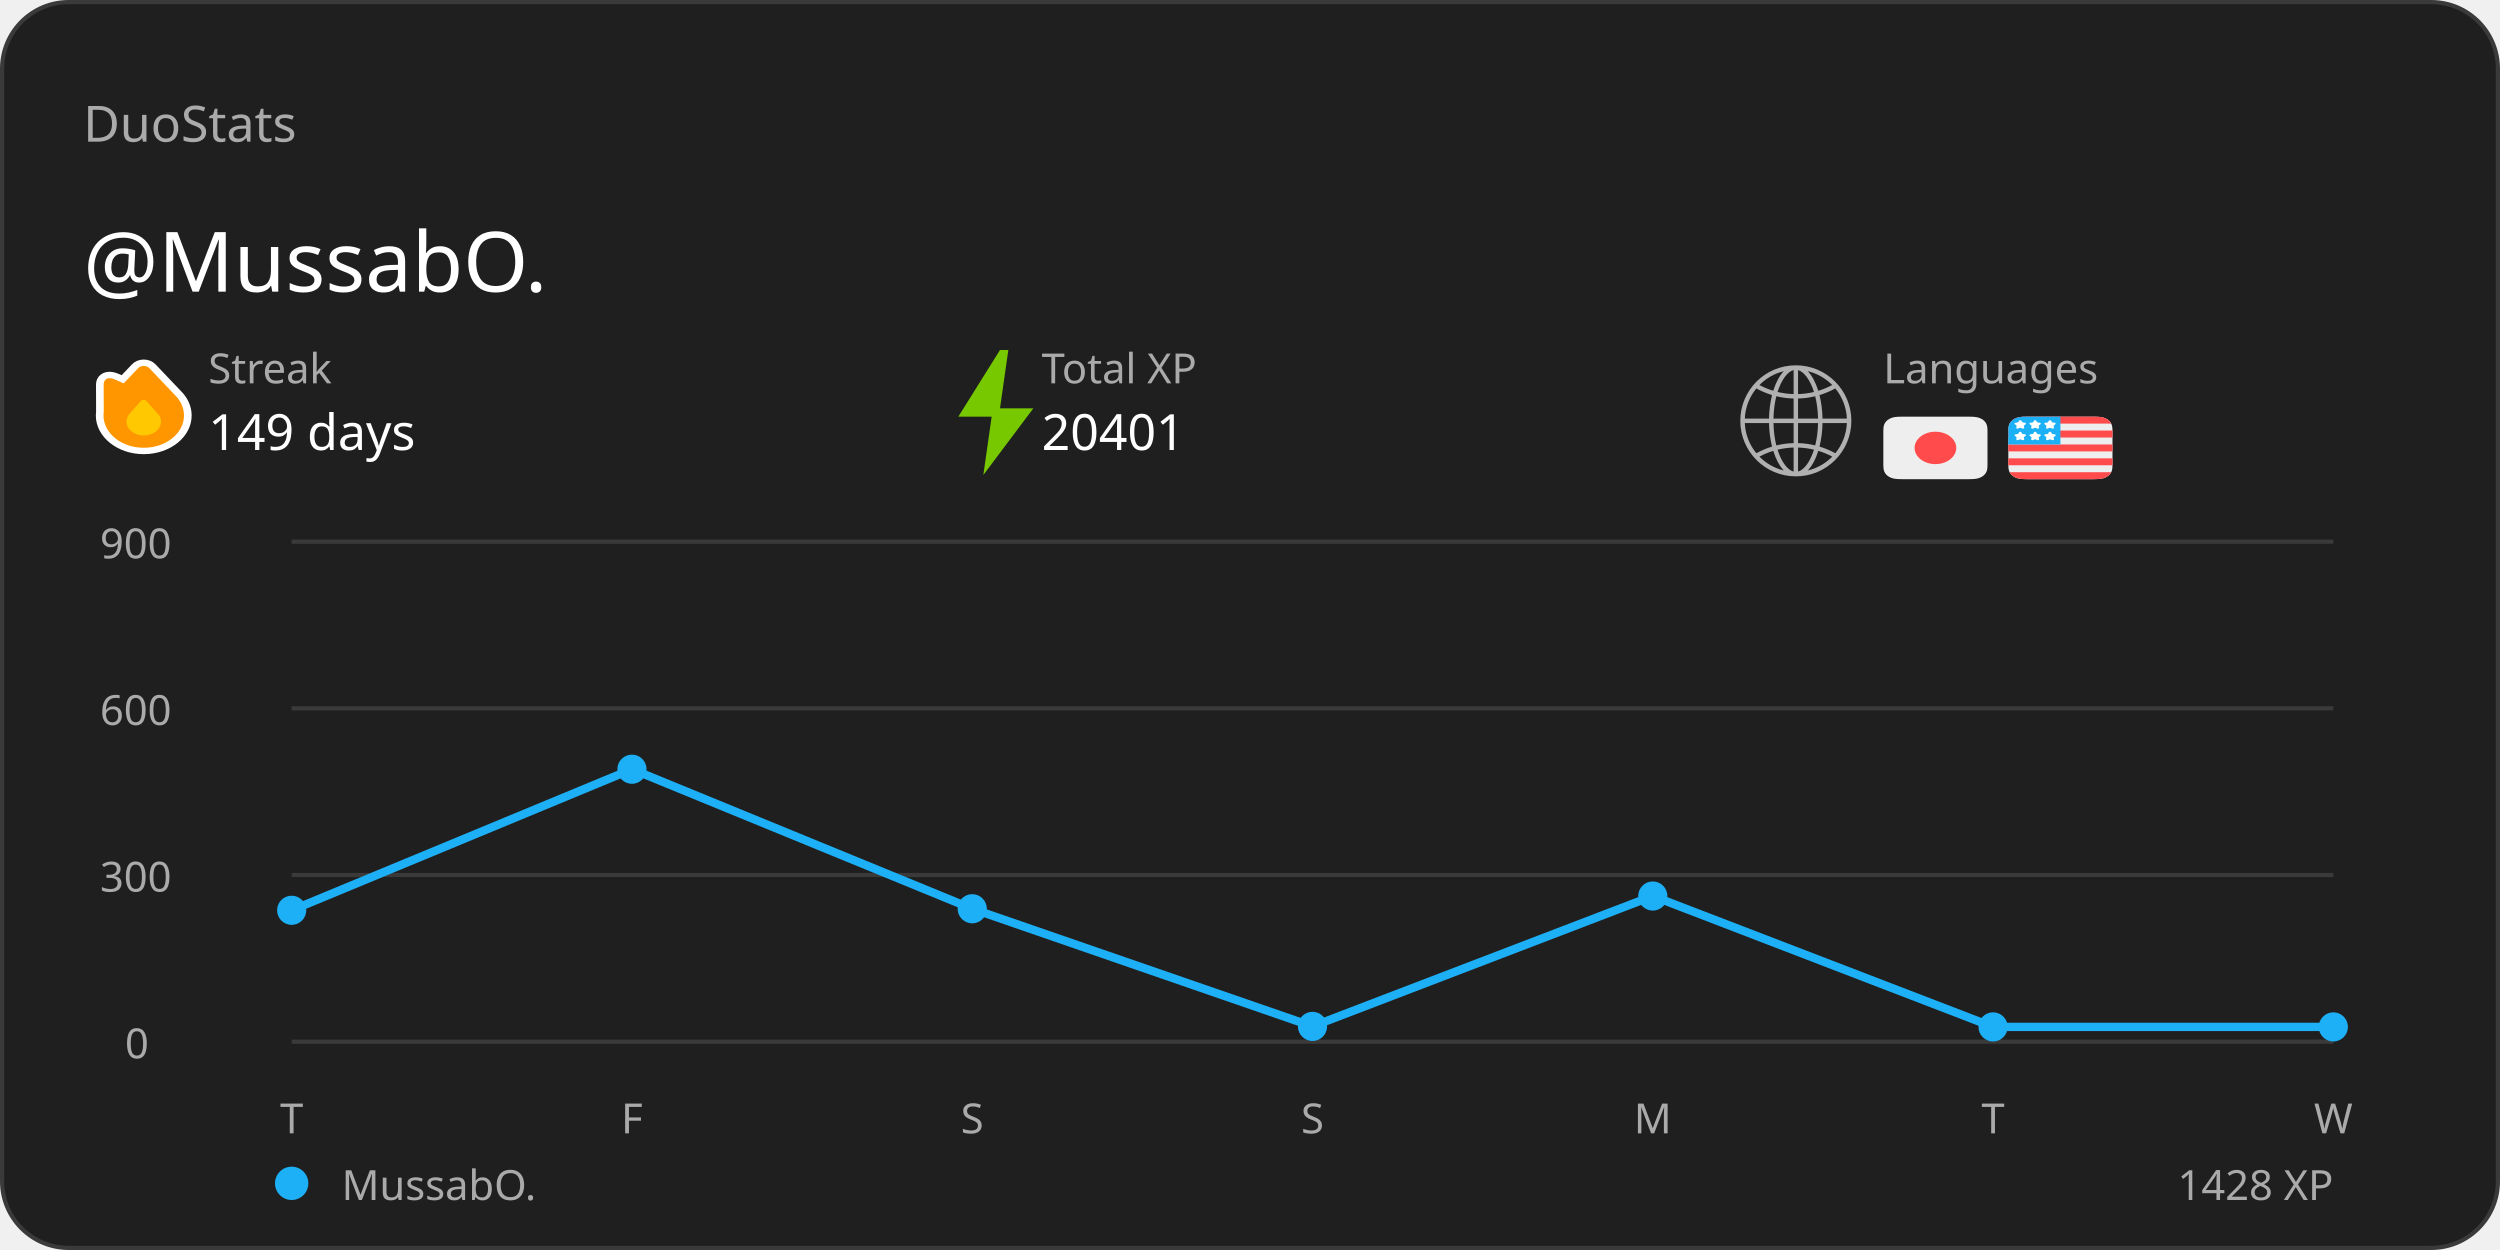
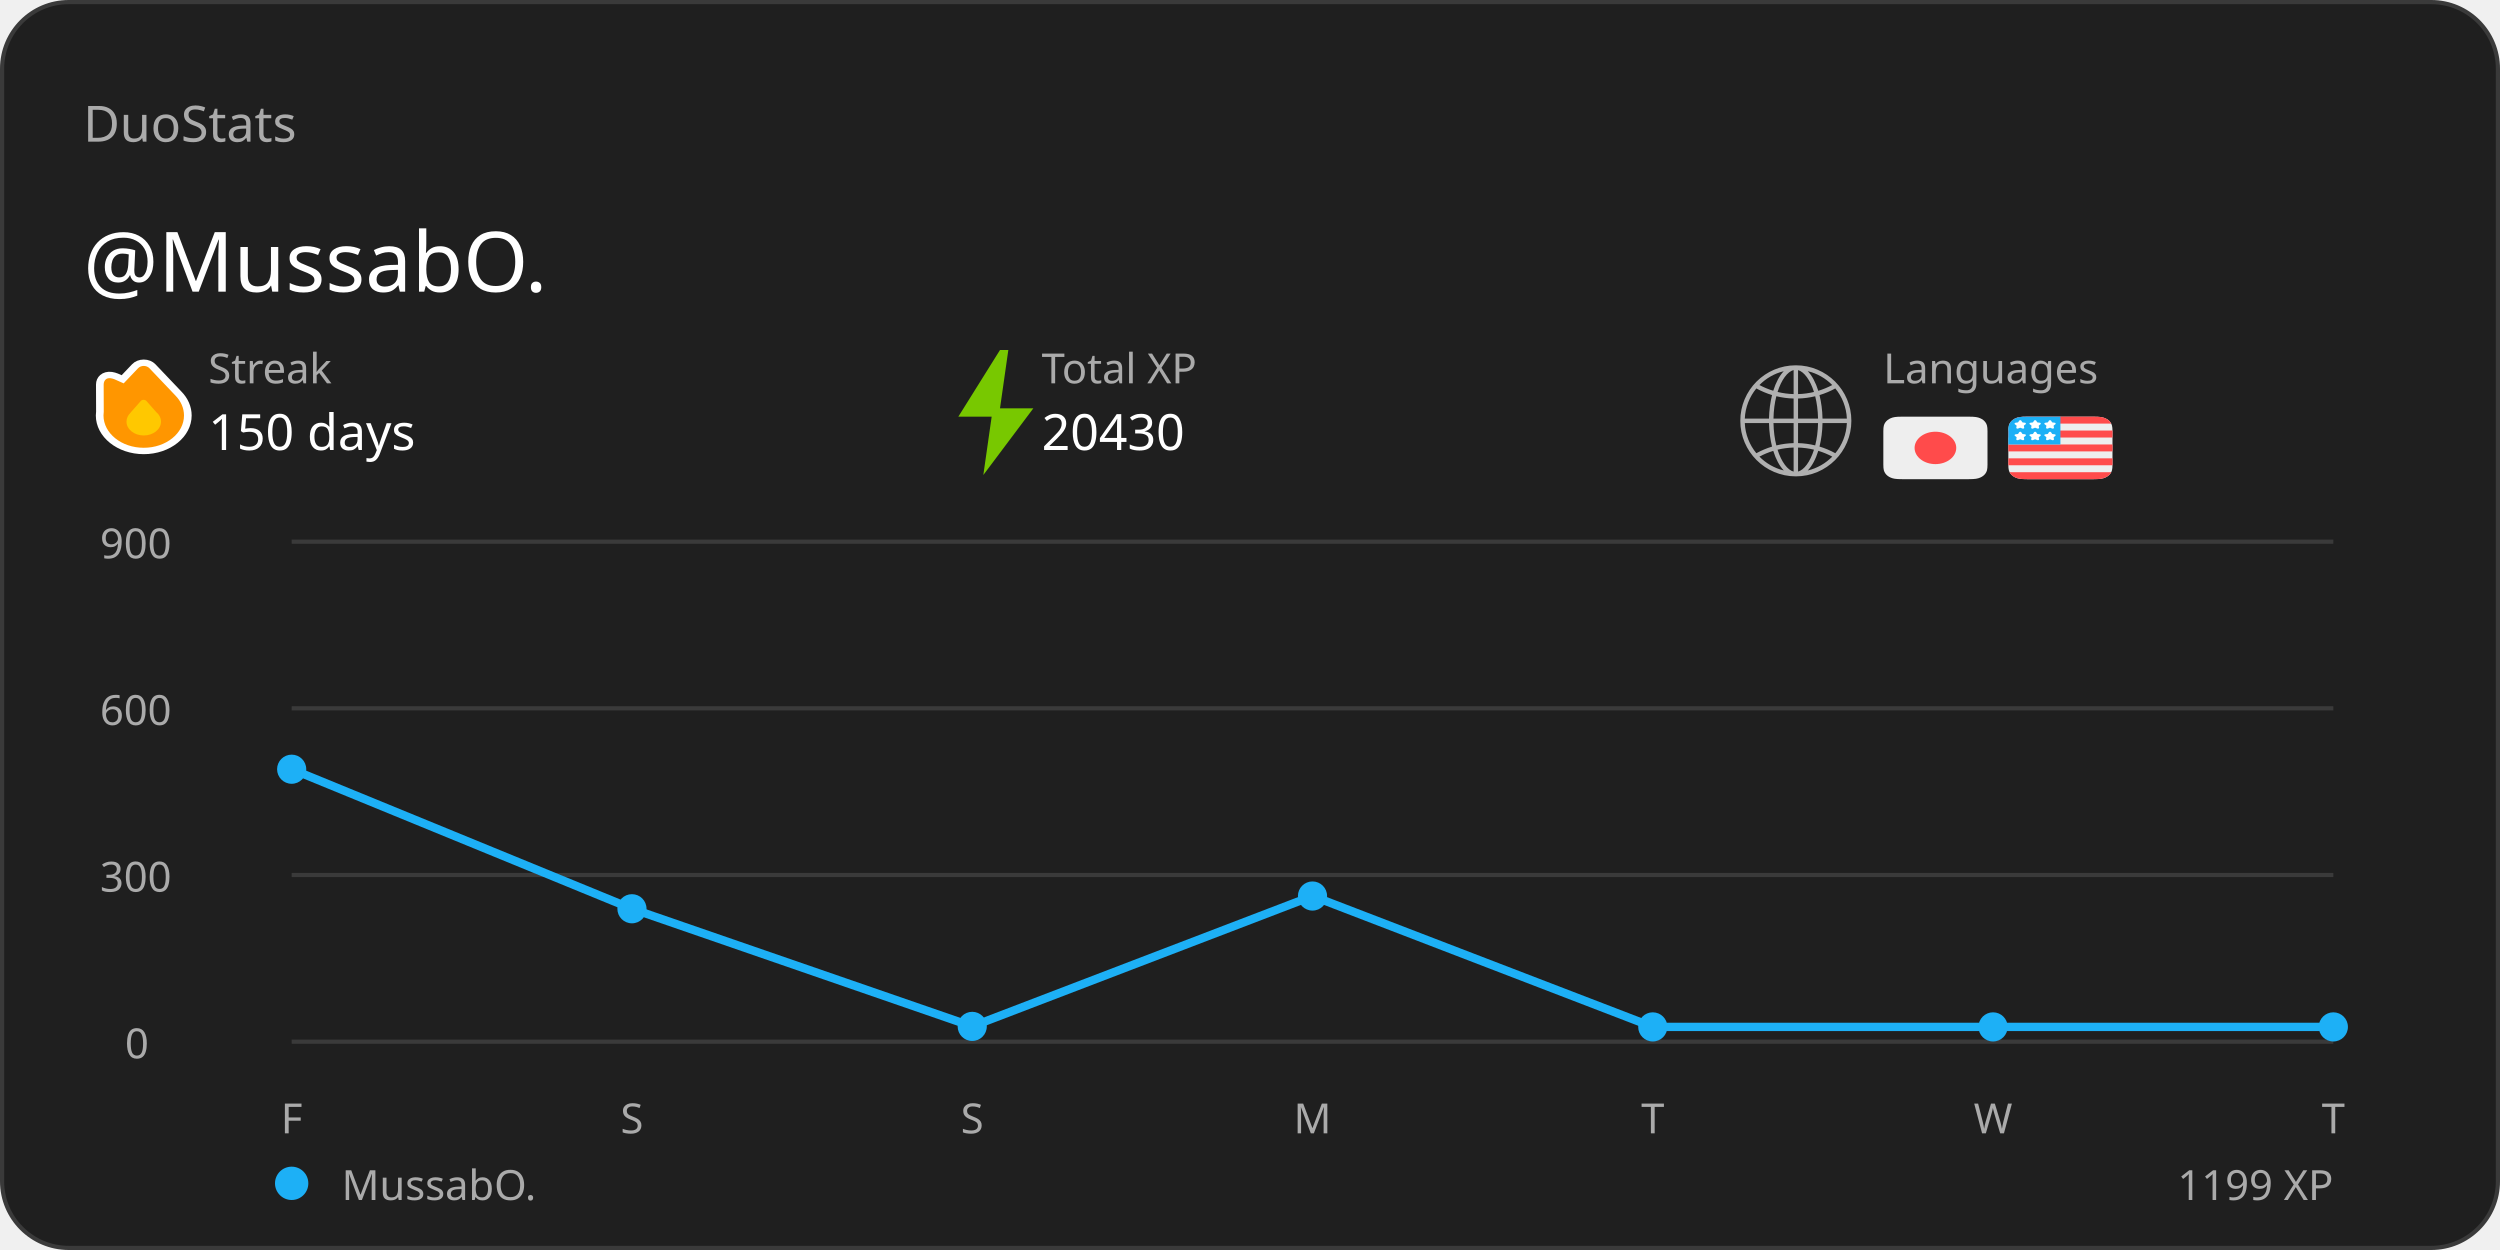
<svg xmlns="http://www.w3.org/2000/svg" width="600" height="300" viewBox="0 0 600 300">
  <rect x="0.5" y="0.5" width="599" height="299" rx="16" fill="#1F1F1F" stroke="#3A3A3A" />
  <text x="20" y="34" fill="#AAAAAA" font-size="12" font-family="DIN Round Pro, system-ui, sans-serif">DuoStats</text>
  <text x="20" y="70" fill="#FFFFFF" font-size="20" font-family="DIN Round Pro, system-ui, sans-serif">@MussabO.</text>
  <g transform="translate(23, 86) scale(0.92, 0.7666667)">
    <g id="Page-1" stroke="none" stroke-width="1" fill="none" fill-rule="evenodd">
      <g id="streak" transform="translate(1, 1)" fill-rule="nonzero">
        <g id="Group" fill="#FF9600" stroke="#FFFFFF" stroke-width="2">
          <path d="M0.068,15.675 L0.044,7.216 C0.039,5.334 1.25,3.942 3.056,4.246 C3.413,4.306 3.998,4.491 4.306,4.656 L5.997,5.561 L9.247,1.464 C9.793,0.776 10.622,0.376 11.5,0.376 C12.378,0.376 13.207,0.776 13.753,1.464 L20.523,10 C22.123,11.939 22.999,14.375 23,16.889 C23,23.034 17.843,28 11.5,28 C5.157,28 0,23.034 0,16.889 C0,16.481 0.023,16.076 0.068,15.675 Z" id="Path" />
        </g>
        <g id="Group" transform="translate(7, 11)" fill="#FFC800">
          <path d="M1.012,5.077 C1.026,5.04 1.046,5.005 1.069,4.973 L3.719,1.364 C3.893,1.127 4.17,0.987 4.464,0.987 C4.758,0.987 5.035,1.127 5.209,1.364 L7.732,4.8 C8.541,5.595 8.998,6.681 9,7.815 C9,10.208 6.985,12.148 4.5,12.148 C2.015,12.148 0,10.208 0,7.815 C0,6.776 0.38,5.823 1.012,5.077 L1.012,5.077 Z" id="Path" />
        </g>
      </g>
    </g>
  </g>
  <text x="50" y="92" fill="#AAAAAA" font-size="10" font-family="DIN Round Pro, system-ui, sans-serif">Streak</text>
-   <text x="50" y="108" fill="#FFFFFF" font-size="12" font-family="DIN Round Pro, system-ui, sans-serif">149 days</text>
+   <text x="50" y="108" fill="#FFFFFF" font-size="12" font-family="DIN Round Pro, system-ui, sans-serif">150 days</text>
  <path d="M240 84 230 100h8l-2 14 12-16h-8l2-14z" fill="#78C800" />
  <text x="250" y="92" fill="#AAAAAA" font-size="10" font-family="DIN Round Pro, system-ui, sans-serif">Total XP</text>
-   <text x="250" y="108" fill="#FFFFFF" font-size="12" font-family="DIN Round Pro, system-ui, sans-serif">20401</text>
+   <text x="250" y="108" fill="#FFFFFF" font-size="12" font-family="DIN Round Pro, system-ui, sans-serif">20430</text>
  <g transform="translate(415, 85) scale(1.0, 1.0)">
    <g id="SVGRepo_bgCarrier" stroke-width="0" />
    <g id="SVGRepo_tracerCarrier" stroke-linecap="round" stroke-linejoin="round" />
    <g id="SVGRepo_iconCarrier">
      <g id="icomoon-ignore"> </g>
      <path d="M16 2.672c-0.004 0-0.007 0-0.011 0-0.002 0-0.003 0-0.005 0-0.005 0-0.010 0.001-0.016 0.001-7.347 0.017-13.296 5.977-13.296 13.327 0 7.348 5.949 13.309 13.296 13.327 0.005 0 0.010 0.001 0.016 0.001 0.002 0 0.004 0 0.005 0 0.004 0 0.008 0 0.011 0 7.36 0 13.328-5.968 13.328-13.328s-5.968-13.328-13.328-13.328zM16.533 10.648c1.413-0.039 2.788-0.225 4.112-0.548 0.399 1.571 0.647 3.382 0.686 5.367h-4.798v-4.819zM16.533 9.582v-5.759c1.437 0.398 2.893 2.314 3.821 5.252-1.231 0.297-2.509 0.47-3.821 0.507zM15.467 3.81v5.772c-1.323-0.037-2.611-0.213-3.852-0.515 0.936-2.956 2.405-4.879 3.852-5.256zM15.467 10.647v4.82h-4.831c0.039-1.988 0.287-3.801 0.687-5.373 1.334 0.326 2.72 0.515 4.144 0.553zM9.563 15.467h-5.811c0.118-2.741 1.139-5.252 2.773-7.241 1.187 0.654 2.446 1.189 3.766 1.589-0.431 1.7-0.689 3.617-0.728 5.652zM9.563 16.533c0.039 2.034 0.297 3.951 0.728 5.651-1.319 0.401-2.579 0.936-3.766 1.59-1.635-1.989-2.656-4.5-2.773-7.241h5.811zM10.636 16.533h4.831v4.814c-1.424 0.038-2.81 0.228-4.145 0.555-0.399-1.571-0.647-3.383-0.686-5.369zM15.467 22.412v5.778c-1.448-0.378-2.919-2.303-3.854-5.263 1.241-0.302 2.53-0.478 3.854-0.515zM16.533 28.178v-5.765c1.313 0.038 2.591 0.211 3.822 0.508-0.928 2.941-2.384 4.86-3.822 5.257zM16.533 21.347v-4.814h4.798c-0.039 1.983-0.286 3.791-0.684 5.361-1.325-0.323-2.7-0.51-4.113-0.548zM22.404 16.533h5.845c-0.118 2.741-1.138 5.251-2.773 7.24-1.197-0.658-2.467-1.197-3.797-1.599 0.43-1.698 0.687-3.611 0.726-5.64zM22.404 15.467c-0.039-2.033-0.297-3.946-0.727-5.646 1.33-0.402 2.599-0.94 3.795-1.598 1.636 1.989 2.658 4.501 2.776 7.244h-5.845zM24.738 7.409c-1.061 0.564-2.18 1.031-3.35 1.385-0.623-2.005-1.498-3.642-2.533-4.717 2.27 0.545 4.297 1.719 5.883 3.332zM13.103 4.087c-1.029 1.073-1.9 2.702-2.521 4.697-1.158-0.353-2.268-0.815-3.319-1.375 1.575-1.602 3.587-2.774 5.84-3.322zM7.259 24.587c1.052-0.561 2.163-1.024 3.322-1.377 0.621 1.997 1.492 3.629 2.522 4.702-2.255-0.549-4.268-1.721-5.844-3.326zM18.855 27.922c1.036-1.075 1.911-2.712 2.535-4.721 1.17 0.355 2.29 0.82 3.351 1.387-1.586 1.614-3.614 2.791-5.886 3.334z" fill="#b0b0b0"> </path>
    </g>
  </g>
  <text x="452" y="92" fill="#AAAAAA" font-size="10" font-family="DIN Round Pro, system-ui, sans-serif">Languages</text>
  <g transform="translate(452, 100) scale(0.3571429, 0.2777778)">
    <g clip-path="url(#clip0_129_1008)">
      <path fill-rule="evenodd" clip-rule="evenodd" d="M12.563 0H57.437C61.805 0 63.389 0.455 64.987 1.309C66.584 2.163 67.837 3.416 68.691 5.013C69.545 6.61 70 8.195 70 12.563V41.437C70 45.805 69.545 47.389 68.691 48.986C67.837 50.584 66.584 51.837 64.987 52.691C63.389 53.545 61.805 54 57.437 54H12.563C8.195 54 6.61 53.545 5.013 52.691C3.416 51.837 2.163 50.584 1.309 48.986C0.455 47.389 0 45.805 0 41.437V12.563C0 8.195 0.455 6.61 1.309 5.013C2.163 3.416 3.416 2.163 5.013 1.309C6.61 0.455 8.195 0 12.563 0Z" fill="#EEEEEE" />
      <path d="M35 41C42.732 41 49 34.732 49 27C49 19.268 42.732 13 35 13C27.268 13 21 19.268 21 27C21 34.732 27.268 41 35 41Z" fill="#FF4B4B" />
    </g>
    <defs>
      <clipPath id="clip0_129_1008">
        <rect width="70" height="54" fill="white" />
      </clipPath>
    </defs>
  </g>
  <g transform="translate(482, 100) scale(0.3571429, 0.2777778)">
    <g clip-path="url(#clip0_129_593)">
      <path fill-rule="evenodd" clip-rule="evenodd" d="M12.563 0H57.437C61.805 0 63.389 0.455 64.987 1.309C66.584 2.163 67.837 3.416 68.691 5.013C69.545 6.61 70 8.195 70 12.563V41.437C70 45.805 69.545 47.389 68.691 48.986C67.837 50.584 66.584 51.837 64.987 52.691C63.389 53.545 61.805 54 57.437 54H12.563C8.195 54 6.61 53.545 5.013 52.691C3.416 51.837 2.163 50.584 1.309 48.986C0.455 47.389 0 45.805 0 41.437V12.563C0 8.195 0.455 6.61 1.309 5.013C2.163 3.416 3.416 2.163 5.013 1.309C6.61 0.455 8.195 0 12.563 0Z" fill="#EEEEEE" />
      <path fill-rule="evenodd" clip-rule="evenodd" d="M12.563 0H57.437C61.805 0 63.389 0.455 64.987 1.309C66.584 2.163 67.837 3.416 68.691 5.013C68.863 5.335 69.019 5.656 69.158 6H0.842C0.981 5.656 1.137 5.335 1.309 5.013C2.163 3.416 3.416 2.163 5.013 1.309C6.61 0.455 8.195 0 12.563 0Z" fill="#FF4B4B" />
      <path fill-rule="evenodd" clip-rule="evenodd" d="M69.997 12C69.999 12.182 70 12.37 70 12.563V18H0V12.563C0 12.37 0.001 12.182 0.003 12H69.997Z" fill="#FF4B4B" />
      <path fill-rule="evenodd" clip-rule="evenodd" d="M70 24V30H0V24H70Z" fill="#FF4B4B" />
      <path fill-rule="evenodd" clip-rule="evenodd" d="M70 41.437C70 41.63 69.999 41.818 69.997 42H0.003C0.001 41.818 0 41.63 0 41.437V36H70V41.437Z" fill="#FF4B4B" />
      <path fill-rule="evenodd" clip-rule="evenodd" d="M69.158 48C69.019 48.344 68.863 48.665 68.691 48.986C67.837 50.584 66.584 51.837 64.987 52.691C63.389 53.545 61.805 54 57.437 54H12.563C8.195 54 6.61 53.545 5.013 52.691C3.416 51.837 2.163 50.584 1.309 48.986C1.137 48.665 0.981 48.344 0.842 48H69.158Z" fill="#FF4B4B" />
      <path fill-rule="evenodd" clip-rule="evenodd" d="M12.563 0H35V24H0V12.563C0 8.195 0.455 6.61 1.309 5.013C2.163 3.416 3.416 2.163 5.013 1.309C6.61 0.455 8.195 0 12.563 0Z" fill="#1CB0F6" />
      <path d="M27.806 9.602L26.531 10.273C26.13 10.483 25.635 10.329 25.424 9.929C25.341 9.769 25.312 9.586 25.342 9.409L25.586 7.988C25.609 7.853 25.564 7.715 25.466 7.62L24.434 6.614C24.11 6.298 24.103 5.779 24.419 5.455C24.545 5.326 24.71 5.242 24.888 5.216L26.314 5.009C26.45 4.989 26.567 4.904 26.628 4.781L27.266 3.489C27.466 3.083 27.957 2.916 28.363 3.117C28.525 3.196 28.655 3.327 28.735 3.489L29.373 4.781C29.434 4.904 29.551 4.989 29.687 5.009L31.113 5.216C31.561 5.281 31.871 5.697 31.806 6.145C31.78 6.323 31.696 6.488 31.567 6.614L30.535 7.62C30.437 7.715 30.392 7.853 30.415 7.988L30.659 9.409C30.735 9.855 30.436 10.278 29.99 10.355C29.812 10.385 29.629 10.356 29.47 10.273L28.194 9.602C28.073 9.538 27.928 9.538 27.806 9.602Z" fill="white" />
      <path d="M27.806 19.602L26.531 20.273C26.13 20.483 25.635 20.329 25.424 19.929C25.341 19.769 25.312 19.587 25.342 19.409L25.586 17.988C25.609 17.853 25.564 17.715 25.466 17.62L24.434 16.614C24.11 16.298 24.103 15.779 24.419 15.455C24.545 15.326 24.71 15.242 24.888 15.216L26.314 15.009C26.45 14.989 26.567 14.904 26.628 14.781L27.266 13.489C27.466 13.083 27.957 12.916 28.363 13.117C28.525 13.196 28.655 13.327 28.735 13.489L29.373 14.781C29.434 14.904 29.551 14.989 29.687 15.009L31.113 15.216C31.561 15.281 31.871 15.697 31.806 16.145C31.78 16.323 31.696 16.488 31.567 16.614L30.535 17.62C30.437 17.715 30.392 17.853 30.415 17.988L30.659 19.409C30.735 19.855 30.436 20.278 29.99 20.355C29.812 20.385 29.629 20.356 29.47 20.273L28.194 19.602C28.073 19.538 27.928 19.538 27.806 19.602Z" fill="white" />
      <path d="M17.806 9.602L16.531 10.273C16.13 10.483 15.635 10.329 15.425 9.929C15.341 9.769 15.312 9.586 15.342 9.409L15.586 7.988C15.609 7.853 15.564 7.715 15.466 7.62L14.434 6.614C14.11 6.298 14.103 5.779 14.419 5.455C14.545 5.326 14.71 5.242 14.888 5.216L16.314 5.009C16.45 4.989 16.567 4.904 16.628 4.781L17.266 3.489C17.466 3.083 17.957 2.916 18.363 3.117C18.525 3.196 18.655 3.327 18.735 3.489L19.373 4.781C19.434 4.904 19.551 4.989 19.687 5.009L21.113 5.216C21.561 5.281 21.871 5.697 21.806 6.145C21.78 6.323 21.696 6.488 21.567 6.614L20.535 7.62C20.437 7.715 20.392 7.853 20.415 7.988L20.659 9.409C20.735 9.855 20.436 10.278 19.99 10.355C19.812 10.385 19.629 10.356 19.47 10.273L18.194 9.602C18.073 9.538 17.928 9.538 17.806 9.602Z" fill="white" />
      <path d="M17.806 19.602L16.531 20.273C16.13 20.483 15.635 20.329 15.425 19.929C15.341 19.769 15.312 19.587 15.342 19.409L15.586 17.988C15.609 17.853 15.564 17.715 15.466 17.62L14.434 16.614C14.11 16.298 14.103 15.779 14.419 15.455C14.545 15.326 14.71 15.242 14.888 15.216L16.314 15.009C16.45 14.989 16.567 14.904 16.628 14.781L17.266 13.489C17.466 13.083 17.957 12.916 18.363 13.117C18.525 13.196 18.655 13.327 18.735 13.489L19.373 14.781C19.434 14.904 19.551 14.989 19.687 15.009L21.113 15.216C21.561 15.281 21.871 15.697 21.806 16.145C21.78 16.323 21.696 16.488 21.567 16.614L20.535 17.62C20.437 17.715 20.392 17.853 20.415 17.988L20.659 19.409C20.735 19.855 20.436 20.278 19.99 20.355C19.812 20.385 19.629 20.356 19.47 20.273L18.194 19.602C18.073 19.538 17.928 19.538 17.806 19.602Z" fill="white" />
      <path d="M7.807 9.602L6.531 10.273C6.13 10.483 5.635 10.329 5.424 9.929C5.341 9.769 5.312 9.586 5.342 9.409L5.586 7.988C5.609 7.853 5.564 7.715 5.466 7.62L4.434 6.614C4.11 6.298 4.103 5.779 4.419 5.455C4.545 5.326 4.71 5.242 4.888 5.216L6.314 5.009C6.45 4.989 6.567 4.904 6.628 4.781L7.266 3.489C7.466 3.083 7.957 2.916 8.363 3.117C8.525 3.196 8.655 3.327 8.735 3.489L9.373 4.781C9.434 4.904 9.551 4.989 9.687 5.009L11.113 5.216C11.561 5.281 11.871 5.697 11.806 6.145C11.78 6.323 11.696 6.488 11.567 6.614L10.535 7.62C10.437 7.715 10.392 7.853 10.415 7.988L10.659 9.409C10.735 9.855 10.436 10.278 9.99 10.355C9.812 10.385 9.629 10.356 9.47 10.273L8.194 9.602C8.073 9.538 7.928 9.538 7.807 9.602Z" fill="white" />
      <path d="M7.807 19.602L6.531 20.273C6.13 20.483 5.635 20.329 5.424 19.929C5.341 19.769 5.312 19.587 5.342 19.409L5.586 17.988C5.609 17.853 5.564 17.715 5.466 17.62L4.434 16.614C4.11 16.298 4.103 15.779 4.419 15.455C4.545 15.326 4.71 15.242 4.888 15.216L6.314 15.009C6.45 14.989 6.567 14.904 6.628 14.781L7.266 13.489C7.466 13.083 7.957 12.916 8.363 13.117C8.525 13.196 8.655 13.327 8.735 13.489L9.373 14.781C9.434 14.904 9.551 14.989 9.687 15.009L11.113 15.216C11.561 15.281 11.871 15.697 11.806 16.145C11.78 16.323 11.696 16.488 11.567 16.614L10.535 17.62C10.437 17.715 10.392 17.853 10.415 17.988L10.659 19.409C10.735 19.855 10.436 20.278 9.99 20.355C9.812 20.385 9.629 20.356 9.47 20.273L8.194 19.602C8.073 19.538 7.928 19.538 7.807 19.602Z" fill="white" />
    </g>
    <defs>
      <clipPath id="clip0_129_593">
        <rect width="70" height="54" fill="white" />
      </clipPath>
    </defs>
  </g>
  <g stroke="#3A3A3A" stroke-width="1">
    <line x1="70" y1="250" x2="560" y2="250" />
    <line x1="70" y1="210" x2="560" y2="210" />
    <line x1="70" y1="170" x2="560" y2="170" />
    <line x1="70" y1="130" x2="560" y2="130" />
  </g>
  <g fill="#AAAAAA" font-size="10" font-family="DIN Round Pro, system-ui, sans-serif">
    <text x="30" y="254">0</text>
    <text x="24" y="214">300</text>
    <text x="24" y="174">600</text>
    <text x="24" y="134">900</text>
  </g>
-   <polyline points="70.0,218.467 151.667,184.611 233.333,218.1 315.0,246.333 396.667,215.044 478.333,246.456 560.0,246.456" fill="none" stroke="#1DB0F6" stroke-width="2" stroke-linecap="round" stroke-linejoin="round" />
-   <circle cx="70.0" cy="218.467" r="3.5" fill="#1DB0F6" />
-   <circle cx="151.667" cy="184.611" r="3.5" fill="#1DB0F6" />
-   <circle cx="233.333" cy="218.1" r="3.5" fill="#1DB0F6" />
-   <circle cx="315.0" cy="246.333" r="3.5" fill="#1DB0F6" />
-   <circle cx="396.667" cy="215.044" r="3.5" fill="#1DB0F6" />
+   <polyline points="70.0,184.611 151.667,218.1 233.333,246.333 315.0,215.044 396.667,246.456 478.333,246.456 560.0,246.456" fill="none" stroke="#1DB0F6" stroke-width="2" stroke-linecap="round" stroke-linejoin="round" />
+   <circle cx="70.0" cy="184.611" r="3.5" fill="#1DB0F6" />
+   <circle cx="151.667" cy="218.1" r="3.5" fill="#1DB0F6" />
+   <circle cx="233.333" cy="246.333" r="3.5" fill="#1DB0F6" />
+   <circle cx="315.0" cy="215.044" r="3.5" fill="#1DB0F6" />
+   <circle cx="396.667" cy="246.456" r="3.5" fill="#1DB0F6" />
  <circle cx="478.333" cy="246.456" r="3.5" fill="#1DB0F6" />
  <circle cx="560.0" cy="246.456" r="3.5" fill="#1DB0F6" />
-   <text x="70.0" y="272" fill="#AAAAAA" font-size="10" text-anchor="middle" font-family="DIN Round Pro, system-ui, sans-serif">T</text>
-   <text x="151.667" y="272" fill="#AAAAAA" font-size="10" text-anchor="middle" font-family="DIN Round Pro, system-ui, sans-serif">F</text>
+   <text x="70.0" y="272" fill="#AAAAAA" font-size="10" text-anchor="middle" font-family="DIN Round Pro, system-ui, sans-serif">F</text>
+   <text x="151.667" y="272" fill="#AAAAAA" font-size="10" text-anchor="middle" font-family="DIN Round Pro, system-ui, sans-serif">S</text>
  <text x="233.333" y="272" fill="#AAAAAA" font-size="10" text-anchor="middle" font-family="DIN Round Pro, system-ui, sans-serif">S</text>
-   <text x="315.0" y="272" fill="#AAAAAA" font-size="10" text-anchor="middle" font-family="DIN Round Pro, system-ui, sans-serif">S</text>
-   <text x="396.667" y="272" fill="#AAAAAA" font-size="10" text-anchor="middle" font-family="DIN Round Pro, system-ui, sans-serif">M</text>
-   <text x="478.333" y="272" fill="#AAAAAA" font-size="10" text-anchor="middle" font-family="DIN Round Pro, system-ui, sans-serif">T</text>
-   <text x="560.0" y="272" fill="#AAAAAA" font-size="10" text-anchor="middle" font-family="DIN Round Pro, system-ui, sans-serif">W</text>
+   <text x="315.0" y="272" fill="#AAAAAA" font-size="10" text-anchor="middle" font-family="DIN Round Pro, system-ui, sans-serif">M</text>
+   <text x="396.667" y="272" fill="#AAAAAA" font-size="10" text-anchor="middle" font-family="DIN Round Pro, system-ui, sans-serif">T</text>
+   <text x="478.333" y="272" fill="#AAAAAA" font-size="10" text-anchor="middle" font-family="DIN Round Pro, system-ui, sans-serif">W</text>
+   <text x="560.0" y="272" fill="#AAAAAA" font-size="10" text-anchor="middle" font-family="DIN Round Pro, system-ui, sans-serif">T</text>
  <circle cx="70" cy="284" r="4" fill="#1DB0F6" />
  <text x="82" y="288" fill="#AAAAAA" font-size="10" font-family="DIN Round Pro, system-ui, sans-serif">MussabO.</text>
-   <text x="560" y="288" fill="#AAAAAA" font-size="10" text-anchor="end" font-family="DIN Round Pro, system-ui, sans-serif">1428 XP</text>
+   <text x="560" y="288" fill="#AAAAAA" font-size="10" text-anchor="end" font-family="DIN Round Pro, system-ui, sans-serif">1199 XP</text>
</svg>
